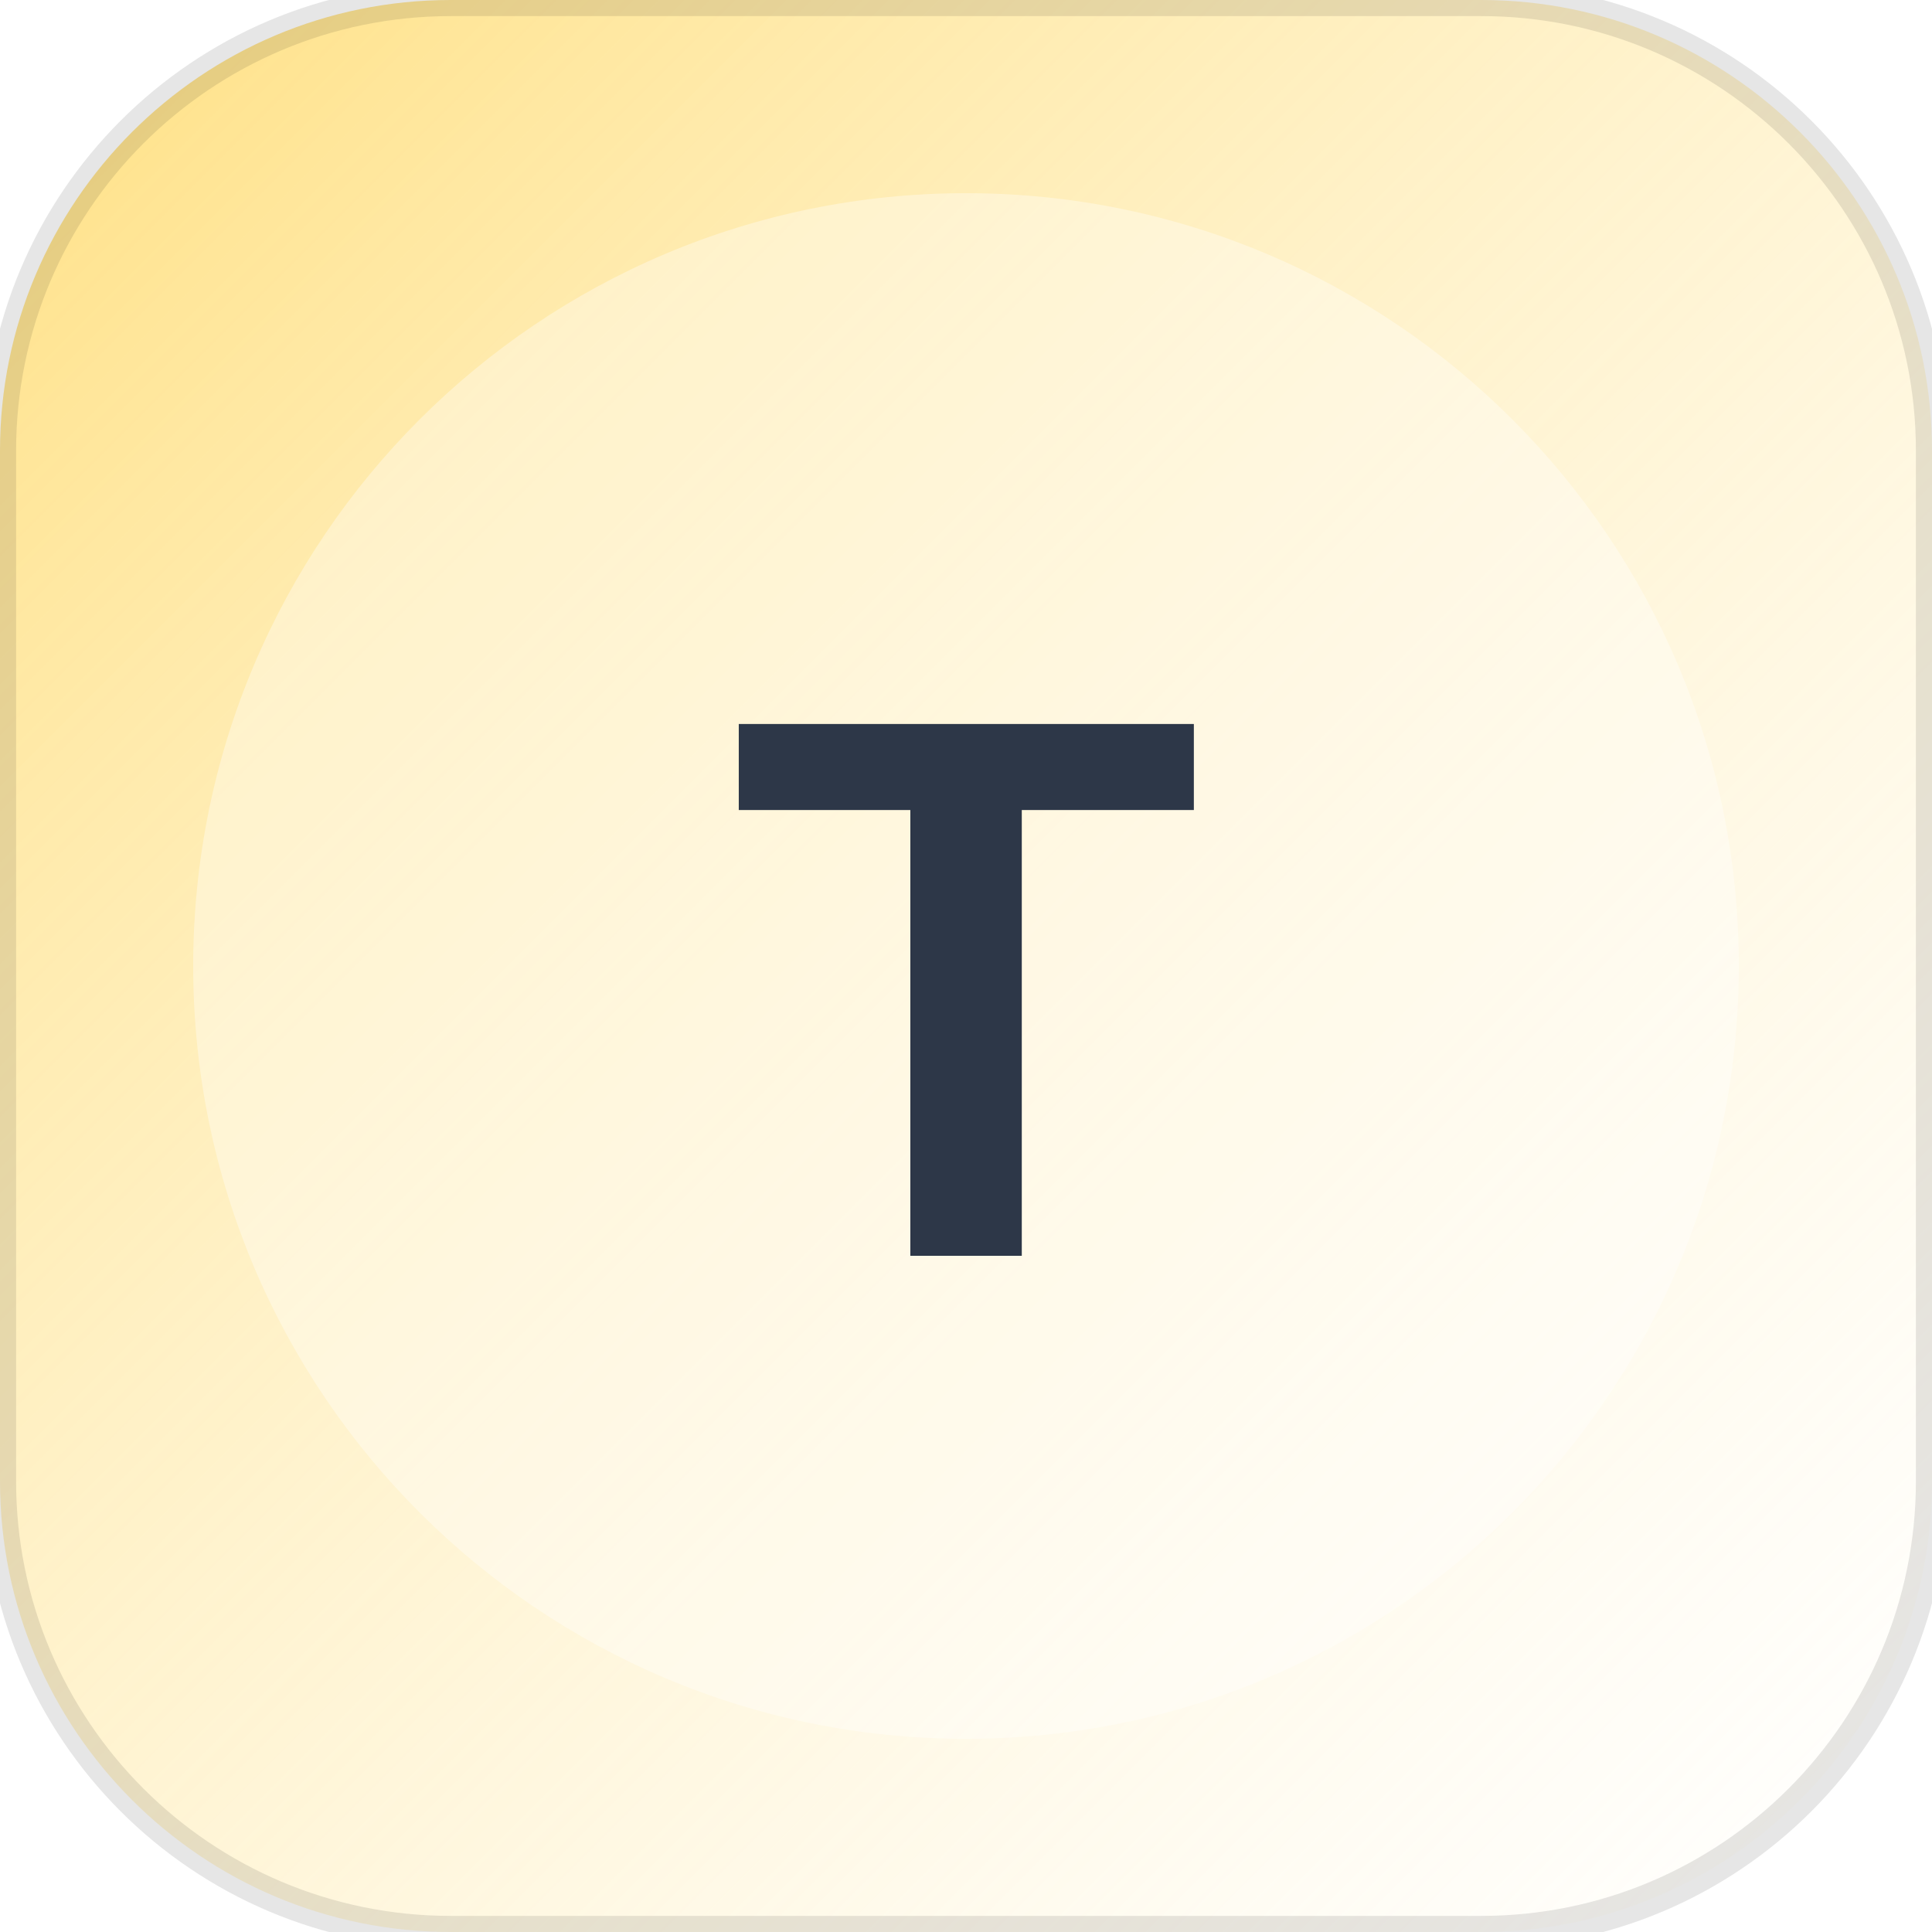
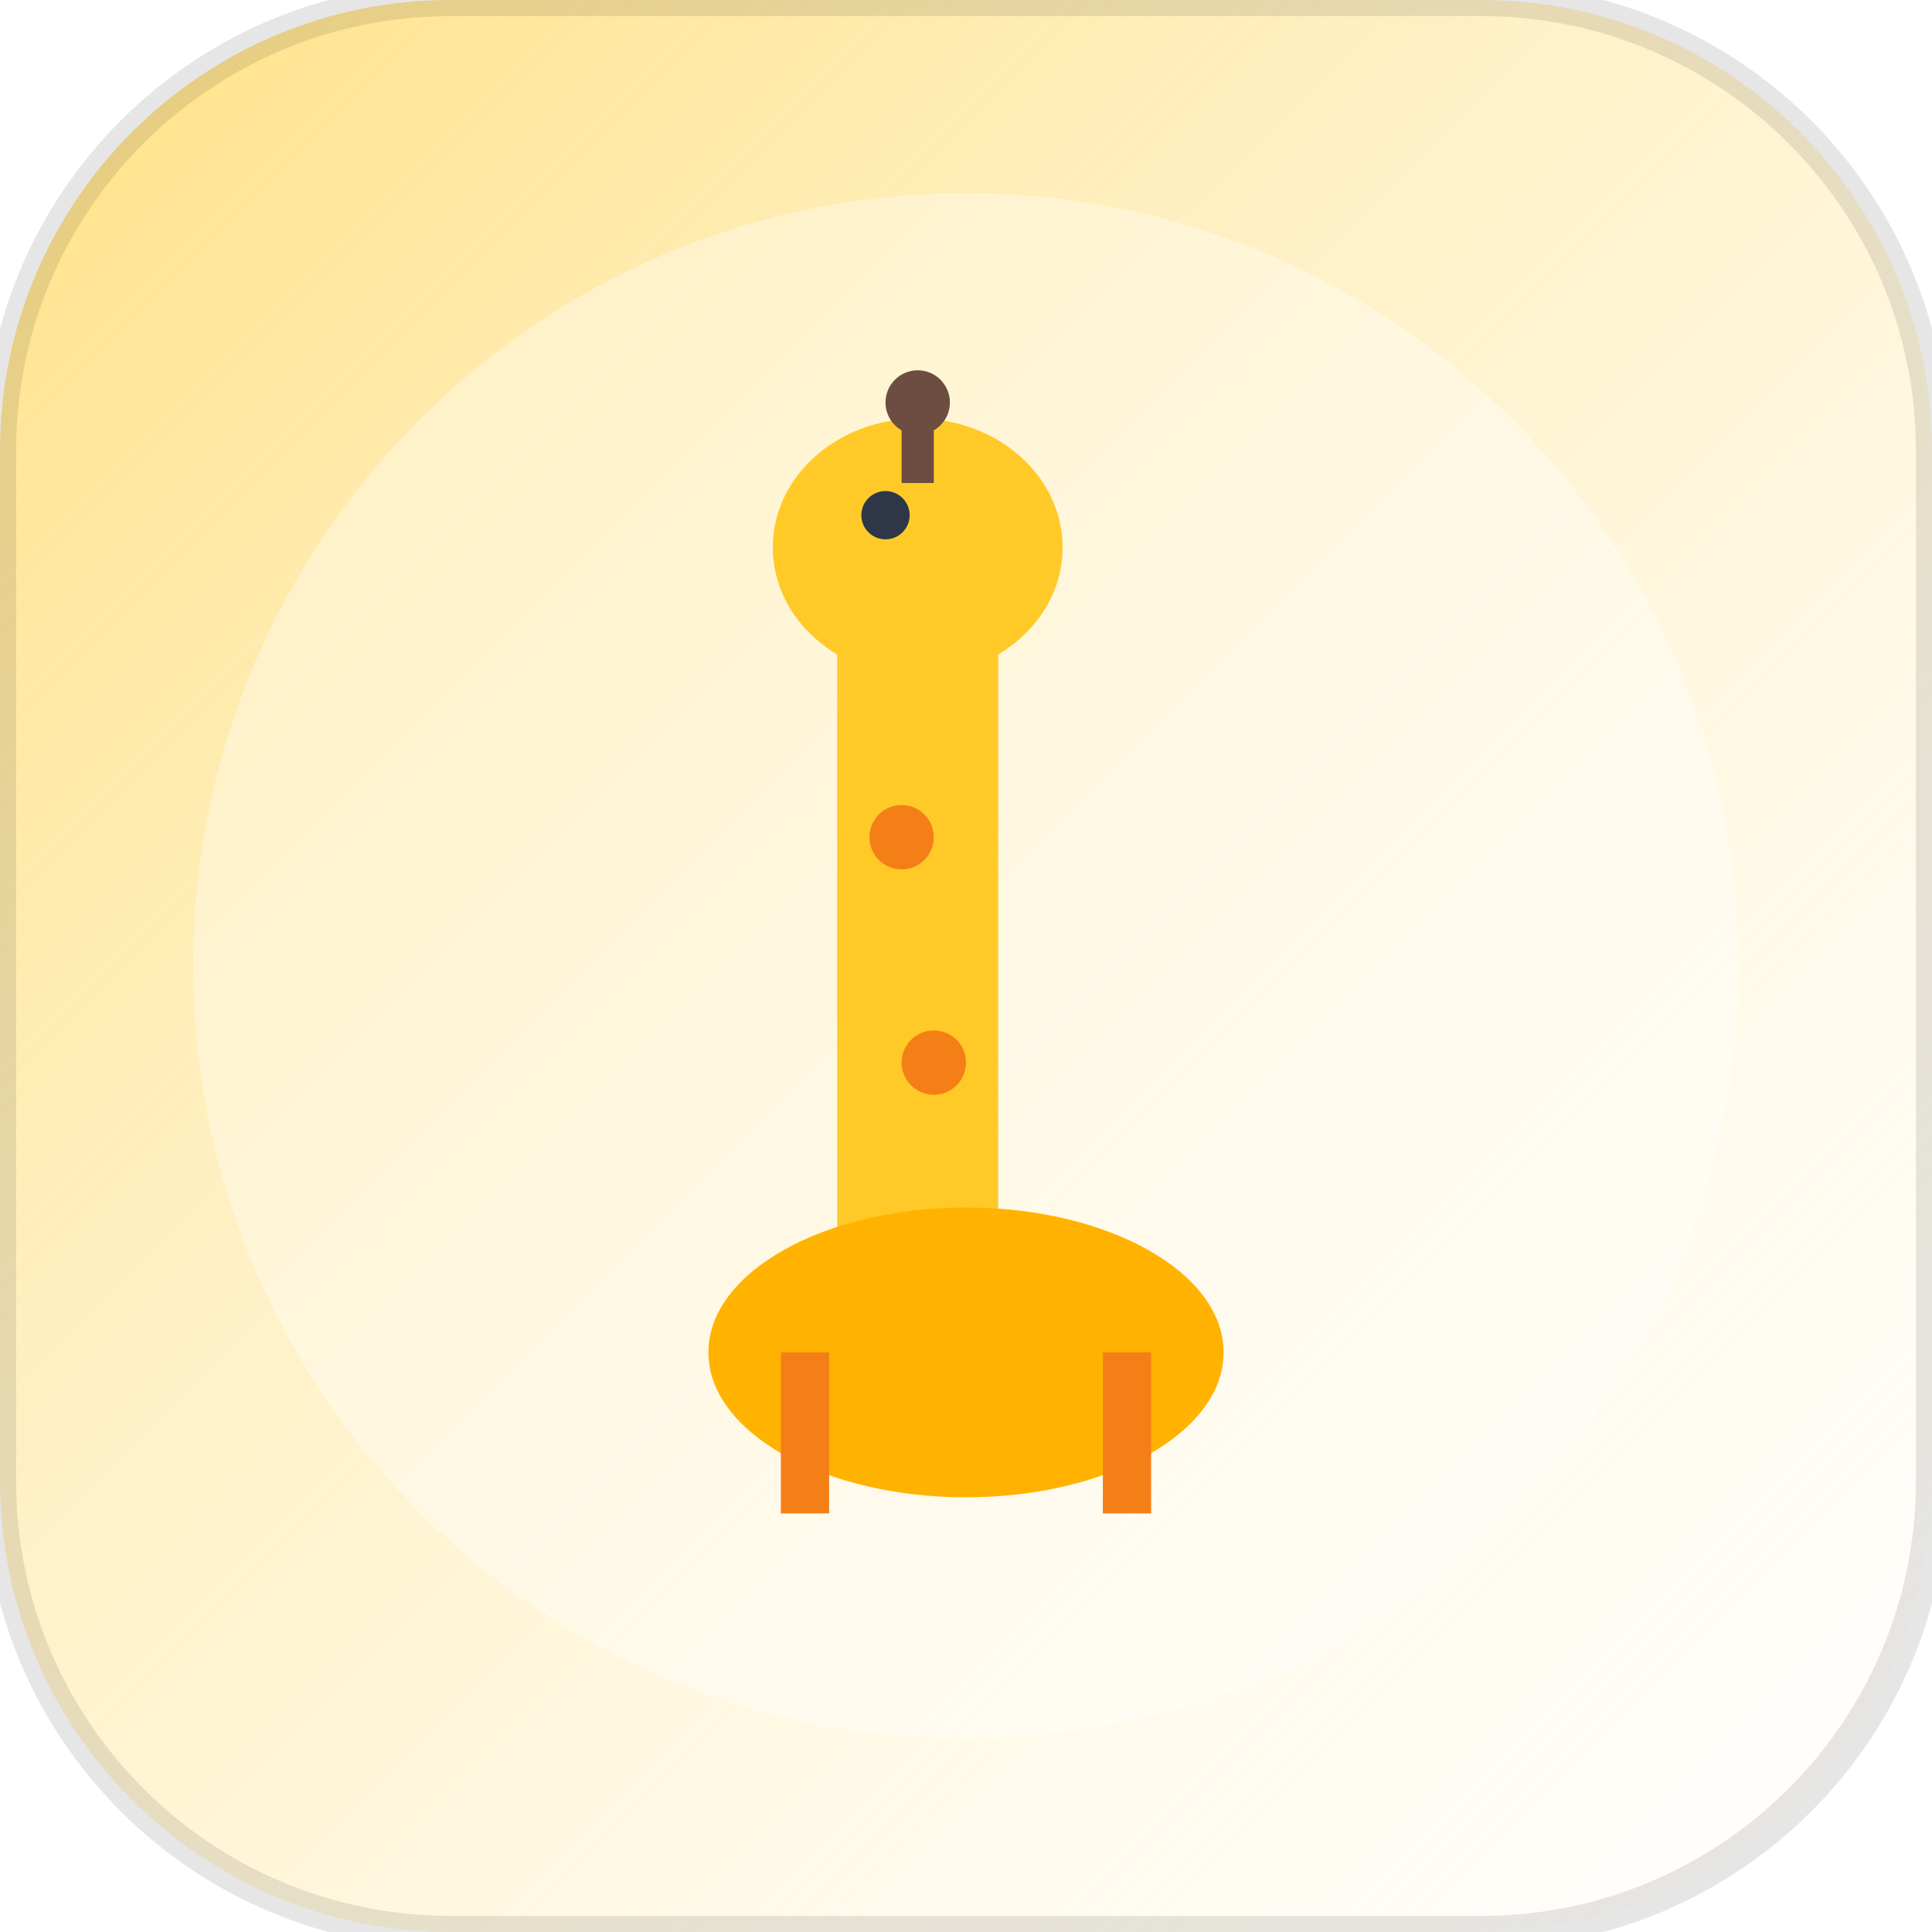
<svg xmlns="http://www.w3.org/2000/svg" viewBox="0 0 120 120" role="img" aria-label="tall">
  <defs>
    <linearGradient id="bg-tall" x1="0%" y1="0%" x2="100%" y2="100%">
      <stop offset="0%" stop-color="#FFE082" />
      <stop offset="100%" stop-color="#ffffff" stop-opacity="0.4" />
    </linearGradient>
  </defs>
  <rect width="120" height="120" rx="28" fill="url(#bg-tall)" stroke="rgba(0,0,0,0.1)" stroke-width="2" />
  <circle cx="60" cy="60" r="48" fill="rgba(255,255,255,0.35)" />
-   <text x="60" y="78" font-size="48" font-weight="bold" font-family="Fredoka,Arial,sans-serif" fill="#2D3748" text-anchor="middle">T</text>
+   <rect x="52" y="38" width="10" height="42" fill="#FFCA28" />
+   <ellipse cx="57" cy="34" rx="9" ry="8" fill="#FFCA28" />
+   <ellipse cx="60" cy="84" rx="16" ry="9" fill="#FFB300" />
+   <line x1="50" y1="84" x2="50" y2="94" stroke="#F57F17" stroke-width="3" />
+   <line x1="70" y1="84" x2="70" y2="94" stroke="#F57F17" stroke-width="3" />
+   <circle cx="55" cy="32" r="1.5" fill="#2D3748" />
+   <circle cx="56" cy="52" r="2" fill="#F57F17" />
+   <circle cx="58" cy="66" r="2" fill="#F57F17" />
+   <line x1="57" y1="26" x2="57" y2="30" stroke="#6D4C41" stroke-width="2" />
+   <circle cx="57" cy="25" r="2" fill="#6D4C41" />
</svg>
